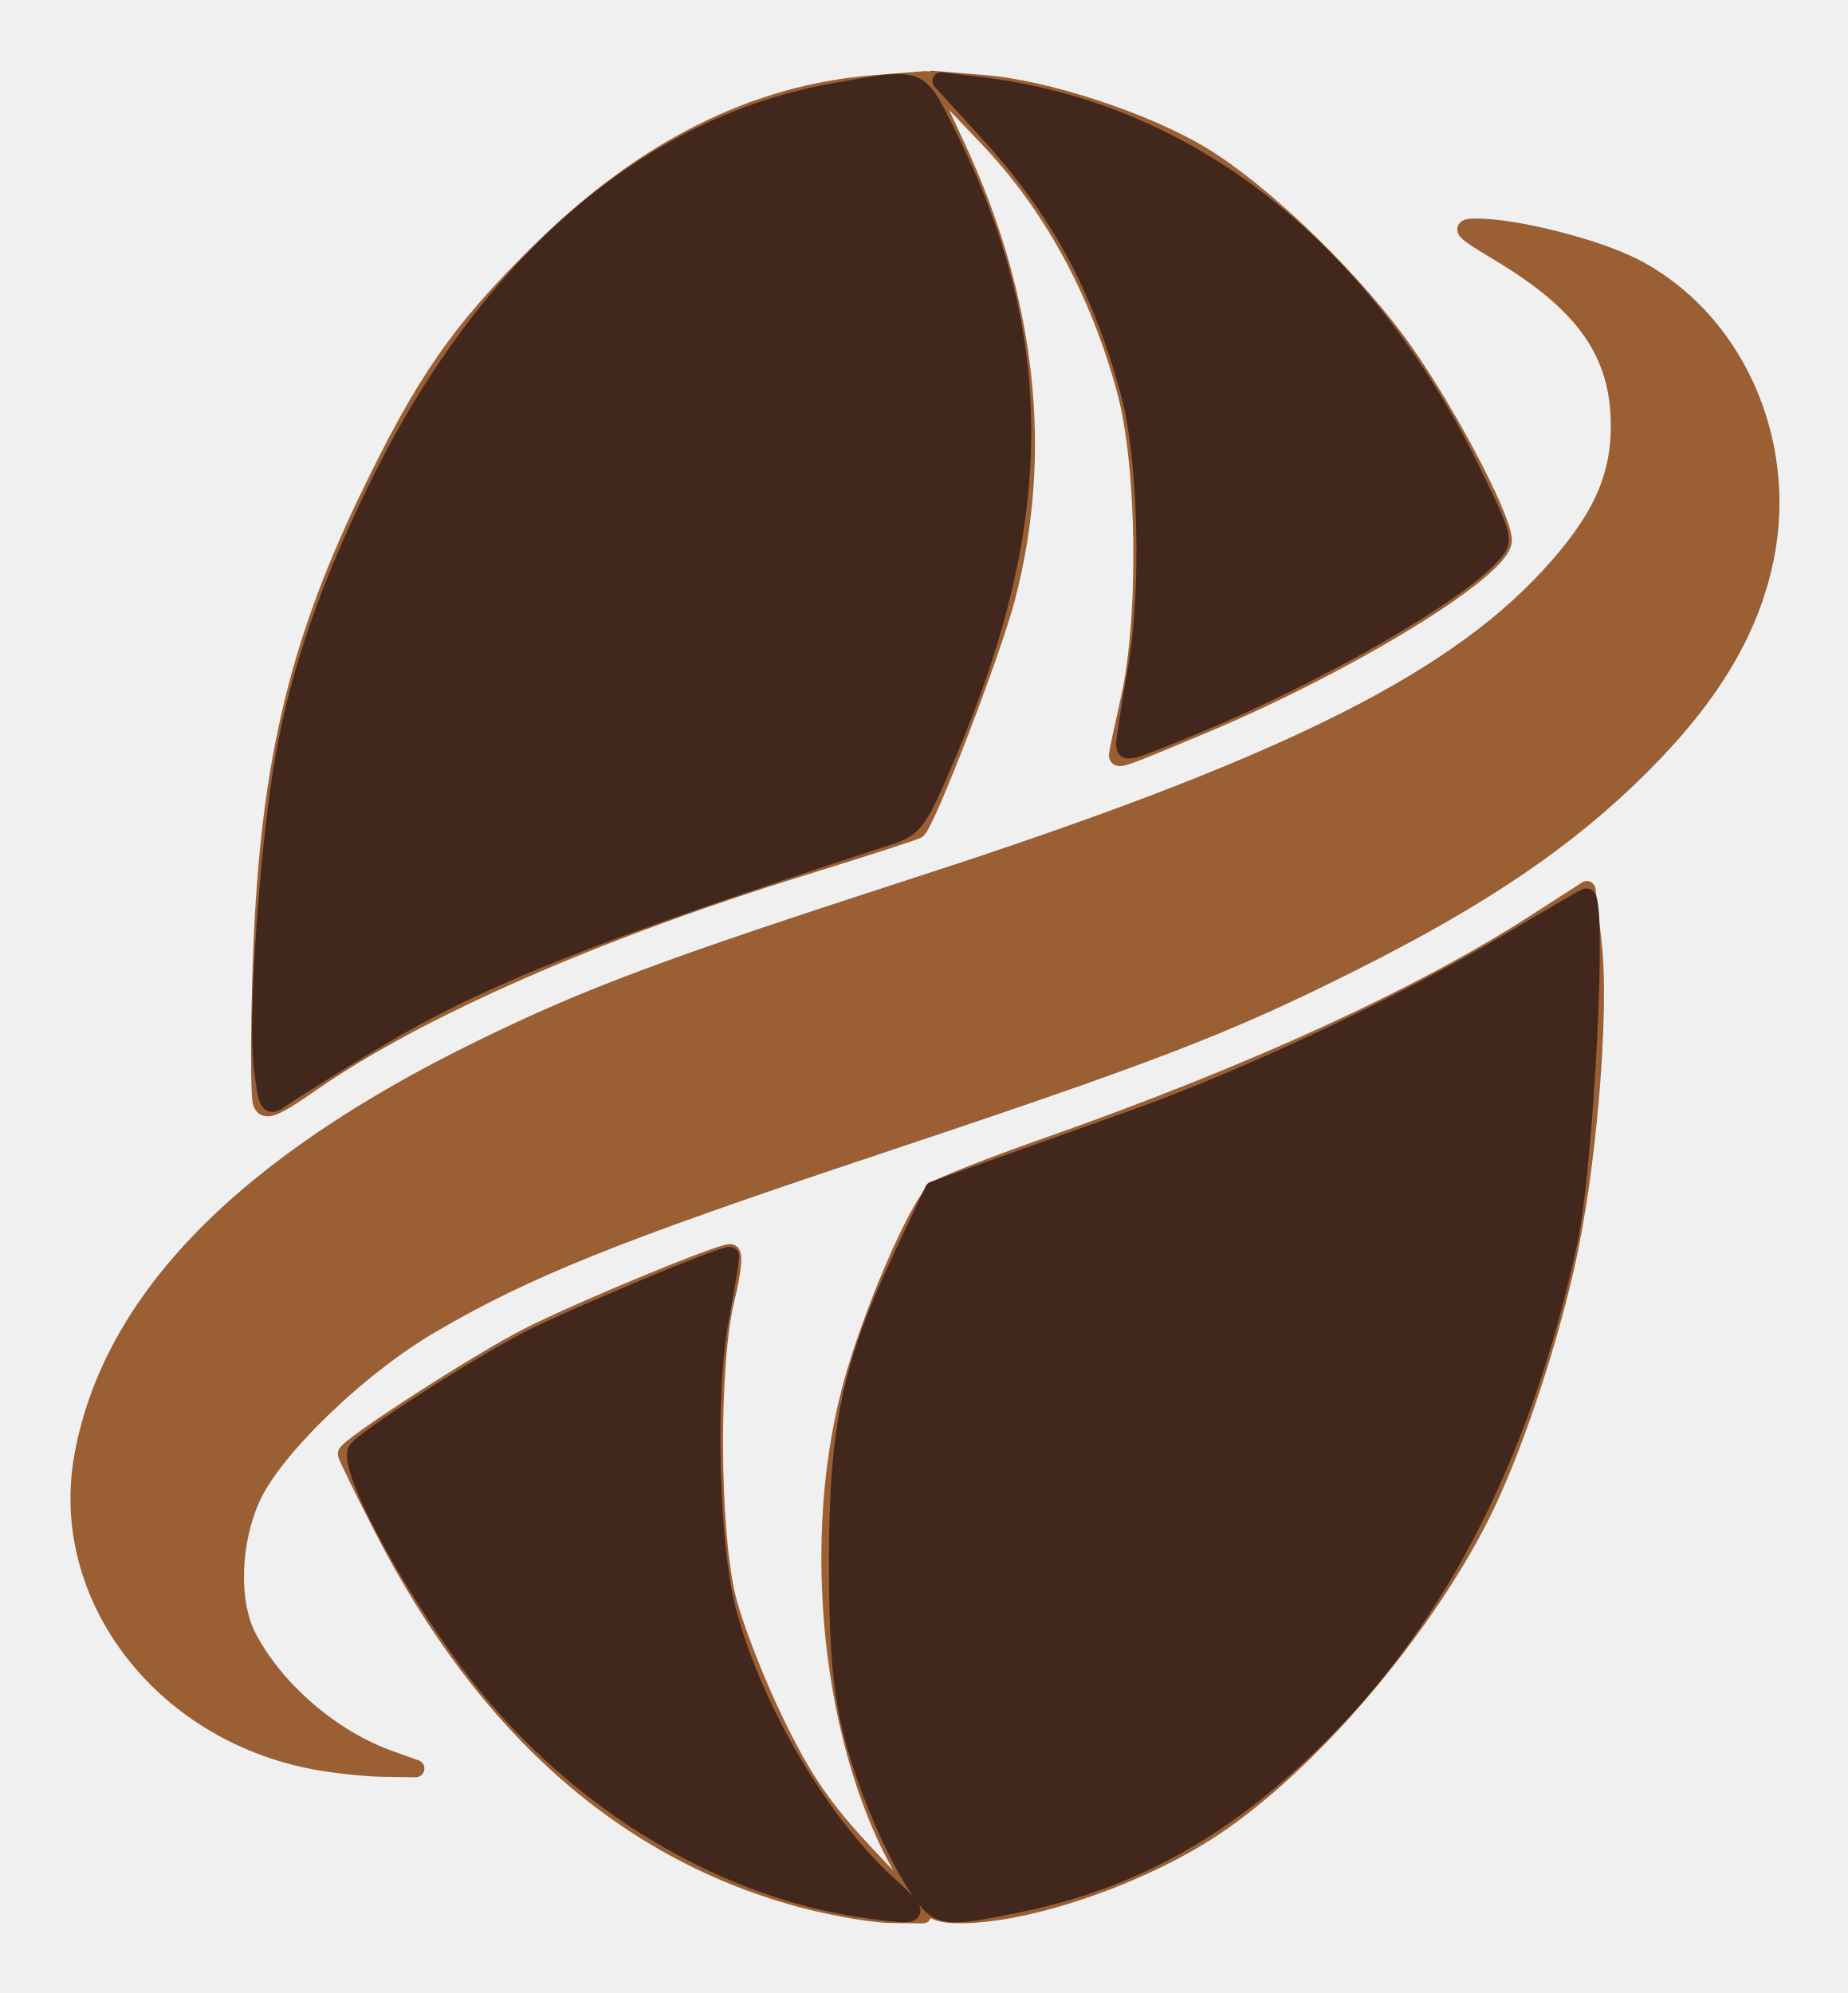
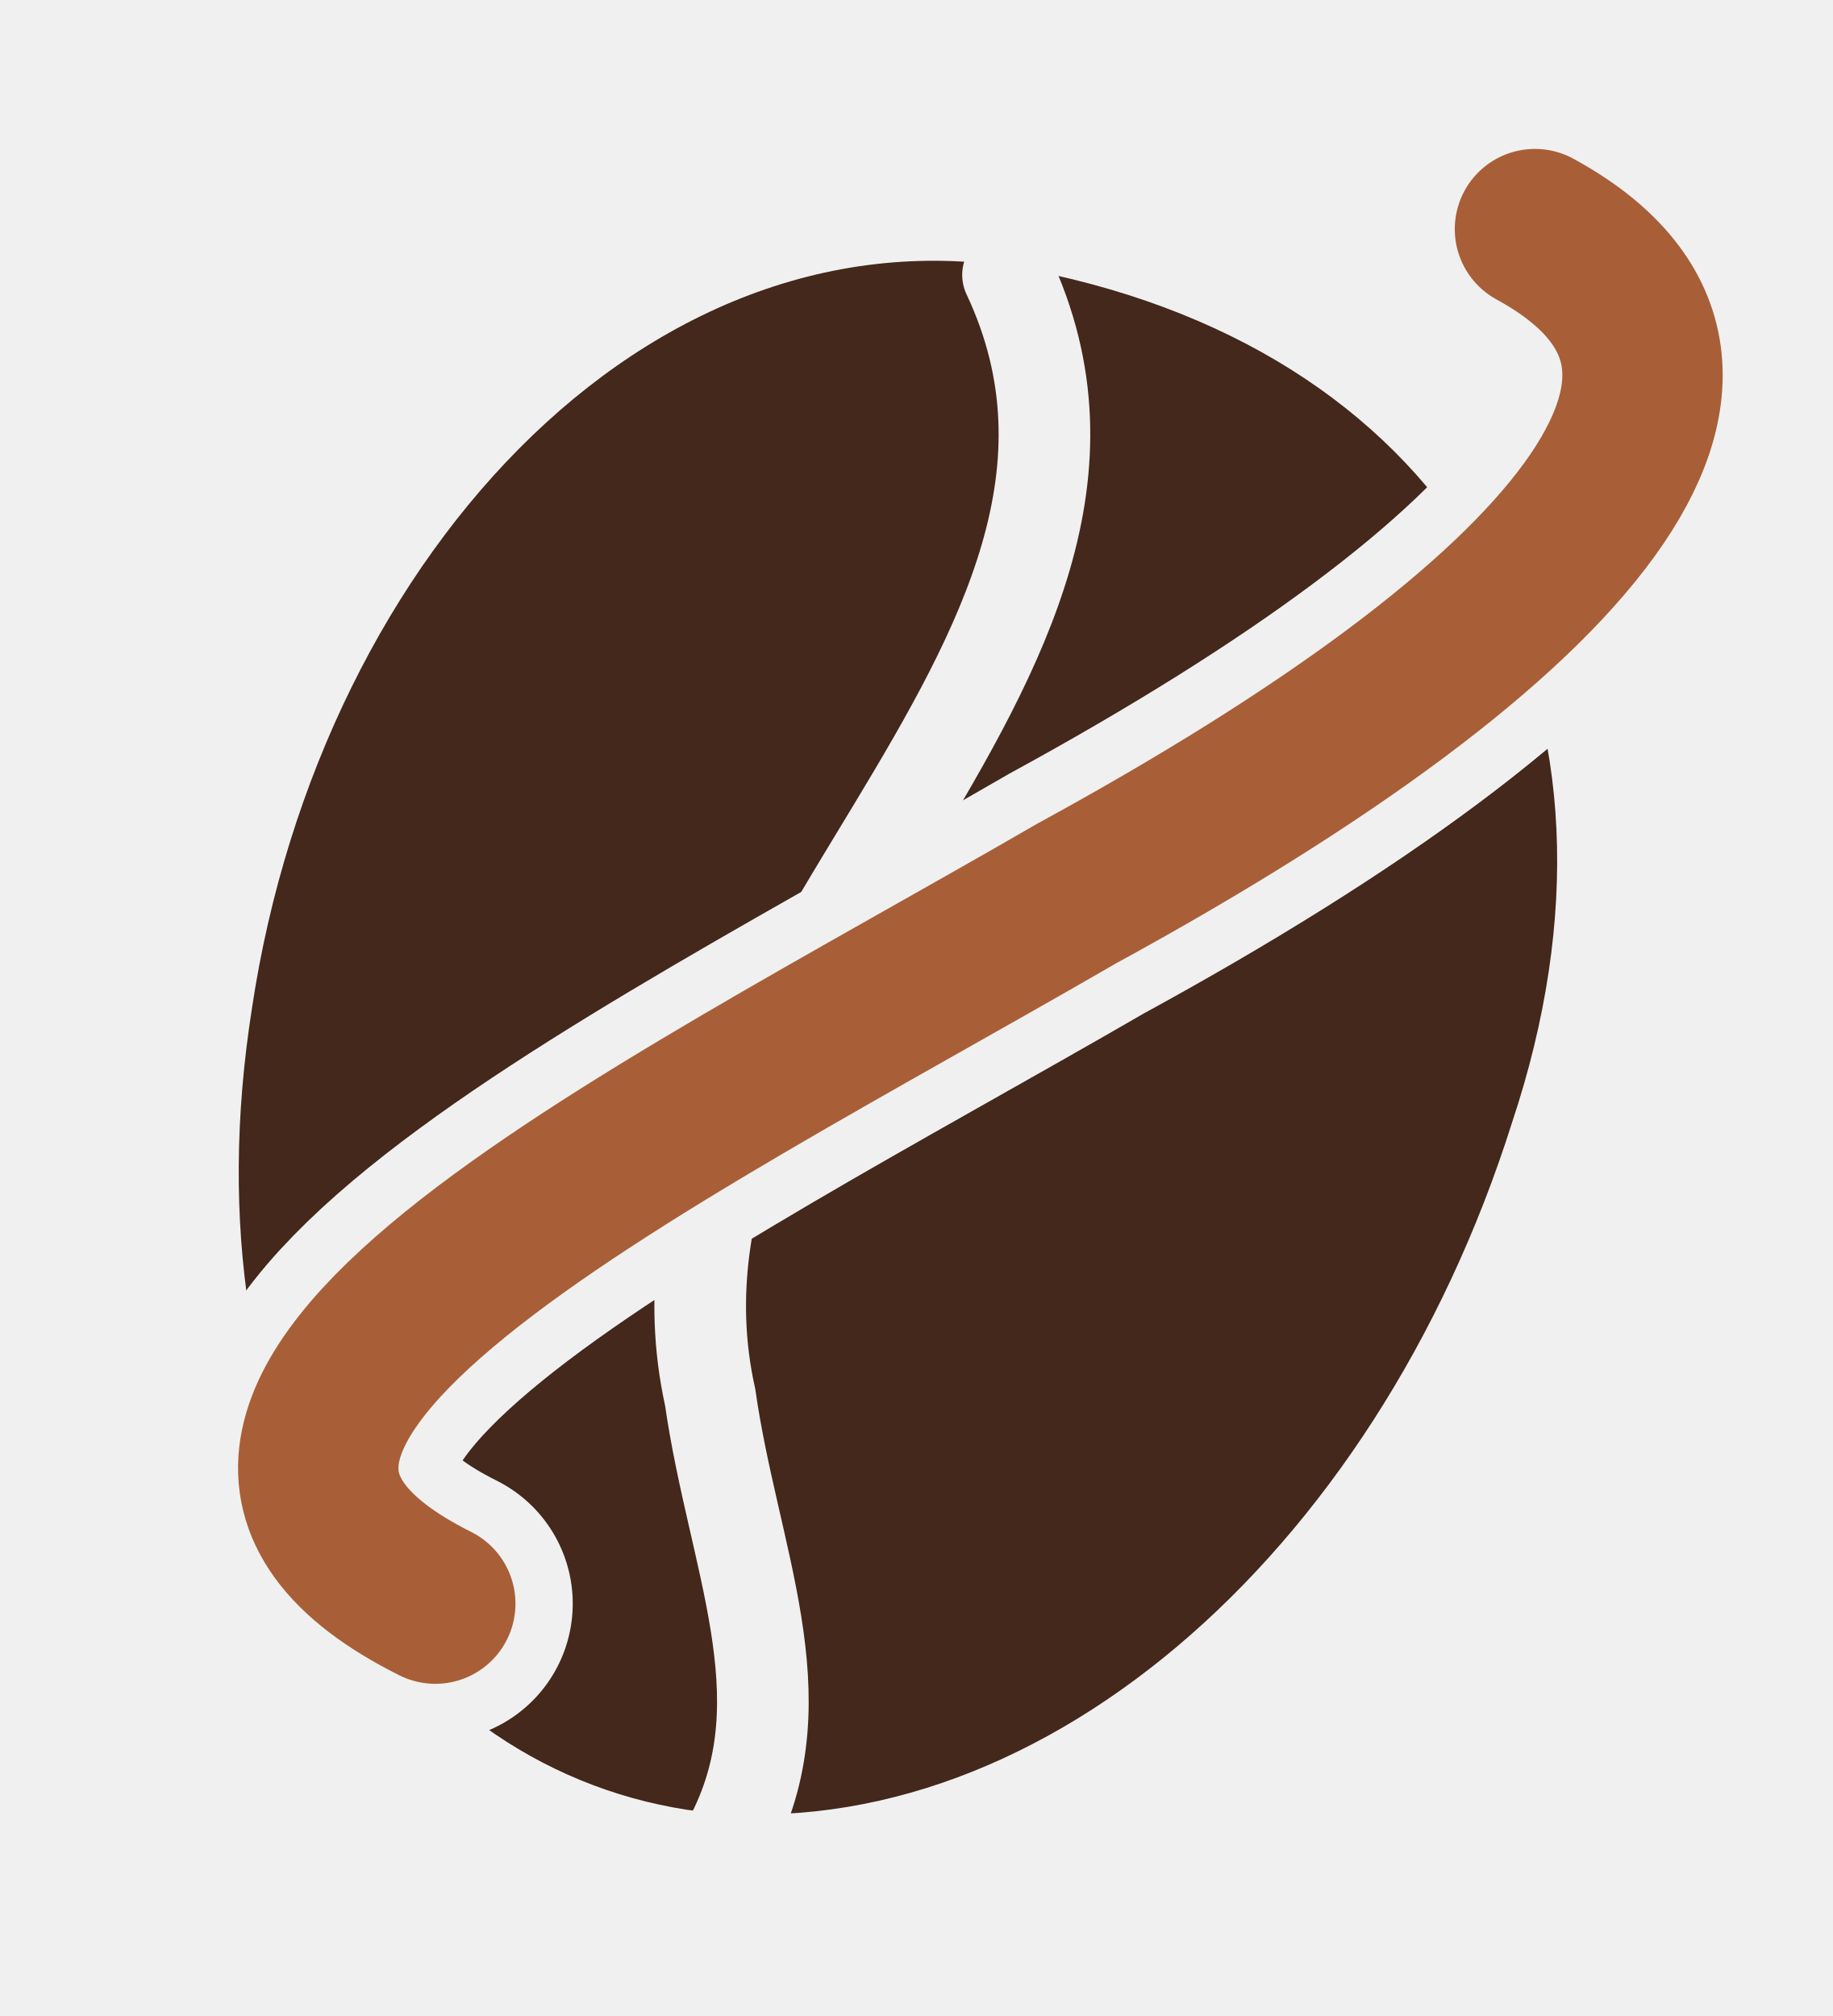
- <svg xmlns="http://www.w3.org/2000/svg" version="1.1" id="svg1" width="254" height="274" viewBox="379 341 254 274">
-   <defs id="defs1" />
-   <g id="g1">
-     <g id="g39" transform="translate(11.44134,-34.41486)">
-       <path fill="#9b5f34" stroke="#9b5f34" stroke-width="2.4" stroke-linejoin="round" paint-order="stroke fill" d="m 478.223,636.577 c -24.442,-6.399 -43.874,-23.486 -58.015,-51.015 -2.753,-5.36 -5.006,-9.98 -5.006,-10.267 0,-0.967 18.319,-12.785 25.147,-16.223 7.287,-3.67 26.036,-11.426 27.62,-11.426 0.557,0 0.303,2.645 -0.599,6.25 -2.221,8.875 -2.131,31.963 0.162,41.25 0.95,3.85 3.944,11.553 6.652,17.117 3.857,7.924 6.582,11.88 12.575,18.25 l 7.651,8.133 -4.354,-0.055 c -2.395,-0.03 -7.72,-0.936 -11.833,-2.013 z m 15.281,-1.189 c -11.157,-16.46 -15.028,-46.112 -9.001,-68.949 2.638,-9.993 9.259,-25.418 11.777,-27.433 0.782,-0.626 7.498,-3.276 14.923,-5.887 28.378,-9.982 51.48,-20.548 67.5,-30.872 l 7,-4.511 0.834,7.205 c 1.114,9.626 -0.72,31.46 -3.756,44.705 -2.74,11.954 -7.495,25.901 -11.616,34.071 -8.191,16.242 -23.718,34.334 -36.962,43.07 -9.961,6.571 -25.257,11.819 -34.5,11.837 -3.397,0.007 -4.332,-0.481 -6.198,-3.235 z M 410.713,617.47 c -21.112,-4.026 -35.276,-22.779 -31.721,-41.999 3.962,-21.421 22.056,-39.899 54.711,-55.87 14.76,-7.219 25.413,-11.196 60,-22.399 49.216,-15.941 72.943,-27.547 86.703,-42.409 7.054,-7.619 9.797,-13.448 9.797,-20.82 0,-9.923 -4.703,-16.719 -16.441,-23.762 -5.424,-3.254 -5.685,-3.563 -3,-3.547 5.28,0.031 16.094,2.773 21.26,5.391 13.893,7.04 21.518,23.848 18.198,40.113 -2.019,9.889 -7.411,18.932 -16.988,28.491 -10.141,10.122 -21.756,18.024 -39.795,27.074 -17.401,8.73 -27.195,12.498 -66.733,25.678 -34.572,11.525 -46.787,16.44 -59.912,24.112 -9.862,5.764 -21.42,16.884 -24.556,23.624 -2.851,6.129 -3.128,14.512 -0.637,19.31 3.772,7.267 11.545,13.971 19.487,16.81 l 3.618,1.293 -4.5,-0.068 c -2.475,-0.037 -6.745,-0.496 -9.49,-1.019 z m -7.18,-90.406 c -0.33,-0.859 -0.35,-9.293 -0.044,-18.741 0.867,-26.808 4.706,-43.661 14.655,-64.328 7.776,-16.153 12.581,-23.083 23.473,-33.85 14.395,-14.229 29.639,-21.895 46.131,-23.2 l 7.045,-0.557 4.288,9.229 c 9.747,20.979 12.072,42.09 6.83,62.029 -1.97,7.494 -10.699,30.224 -12.224,31.832 -0.173,0.183 -7.216,2.466 -15.649,5.073 -28.579,8.835 -53.092,19.604 -67.619,29.706 -5.116,3.558 -6.396,4.08 -6.885,2.808 z M 521.202,479.211 c 0,-0.239 0.739,-3.727 1.643,-7.75 2.5,-11.135 2.238,-32.058 -0.529,-42.315 -3.683,-13.65 -10.139,-25.498 -18.919,-34.722 l -7.694,-8.082 7.215,0.591 c 8.583,0.703 22.141,5.172 29.873,9.848 7.907,4.781 19.304,15.594 26.523,25.164 6.138,8.136 14.889,24.466 14.889,27.784 0,3.93 -21.176,16.925 -41.356,25.38 -11.127,4.662 -11.644,4.844 -11.644,4.103 z" id="path40" />
-       <path fill="#41271c" stroke="#41271c" stroke-width="2.4" stroke-linejoin="round" paint-order="stroke fill" d="m 486.702,637.931 c -19.648,-2.717 -39.39,-14.552 -53.02,-31.785 -8.973,-11.344 -18.558,-28.946 -17.073,-31.349 0.96,-1.553 16.73,-11.684 23.71,-15.232 6.449,-3.278 27.188,-11.926 27.613,-11.515 0.127,0.122 -0.488,4.019 -1.367,8.659 -1.949,10.295 -1.394,31.356 1.064,40.436 3.637,13.433 12.624,28.717 21.905,37.25 4.909,4.513 4.841,4.597 -2.833,3.535 z m 7.576,-2.178 c -3.652,-5.129 -7.986,-15.323 -9.804,-23.064 -1.304,-5.55 -1.766,-11.64 -1.748,-23.043 0.029,-18.142 1.843,-26.621 8.893,-41.56 l 4.276,-9.06 7.403,-2.647 c 4.072,-1.456 13.253,-4.729 20.403,-7.275 15.146,-5.392 37.2,-15.781 51.18,-24.109 5.401,-3.217 10.218,-6.019 10.704,-6.227 1.782,-0.762 -0.092,36.747 -2.366,47.378 -6.045,28.251 -17.518,51.059 -33.981,67.55 -12.902,12.925 -25.729,20.153 -41.574,23.425 -10.009,2.067 -11.013,1.965 -13.387,-1.369 z M 403.625,521.964 c -0.829,-6.535 0.889,-30.756 3.022,-42.607 2.153,-11.961 6.263,-23.737 13.12,-37.588 14.996,-30.295 36.909,-49.161 62.375,-53.704 12.045,-2.149 11.591,-2.306 15.42,5.331 14.011,27.944 14.09,53.135 0.269,85.646 -4.082,9.601 -4.49,10.167 -8.212,11.38 -41.91,13.654 -56.457,19.472 -71.531,28.607 -5.162,3.128 -10.362,6.378 -11.555,7.221 -2.136,1.51 -2.181,1.444 -2.908,-4.285 z m 118.577,-44.318 c 0,-0.55 0.722,-5.162 1.605,-10.25 1.932,-11.134 1.443,-29.268 -1.031,-38.189 -4.068,-14.668 -9.691,-24.981 -19.451,-35.675 l -6.379,-6.989 5.378,0.653 c 28.94,3.512 53.001,22.591 68.055,53.963 4.033,8.404 4.066,8.562 2.213,10.609 -5.01,5.536 -23.989,16.411 -40.747,23.348 -9.427,3.902 -9.643,3.959 -9.643,2.531 z" id="path39" />
-     </g>
-   </g>
+ <svg xmlns="http://www.w3.org/2000/svg" viewBox="0 0 80 88" shape-rendering="geometricPrecision">
+   <mask id="cut" maskUnits="userSpaceOnUse" x="0" y="0" width="80" height="88">
+     <rect width="80" height="88" fill="white" />
+     <path d="M44 12C52 29 27 43 31 61c1 7 4 13 1 19" fill="none" stroke="black" stroke-width="4" stroke-linecap="round" />
+     <path d="M19 70C3 62 28 50 47 39c22-12 31-23 20-29" fill="none" stroke="black" stroke-width="12" stroke-linecap="round" />
+   </mask>
+   <path d="M46 12C29 8 14 24 11 44c-3 19 6 33 19 35 15 2 30-11 36-30 6-18-2-33-20-37Z" fill="#43281b" mask="url(#cut)" />
+   <path d="M19 70C3 62 28 50 47 39c22-12 31-23 20-29" fill="none" stroke="#a85f37" stroke-width="7" stroke-linecap="round" />
</svg>
